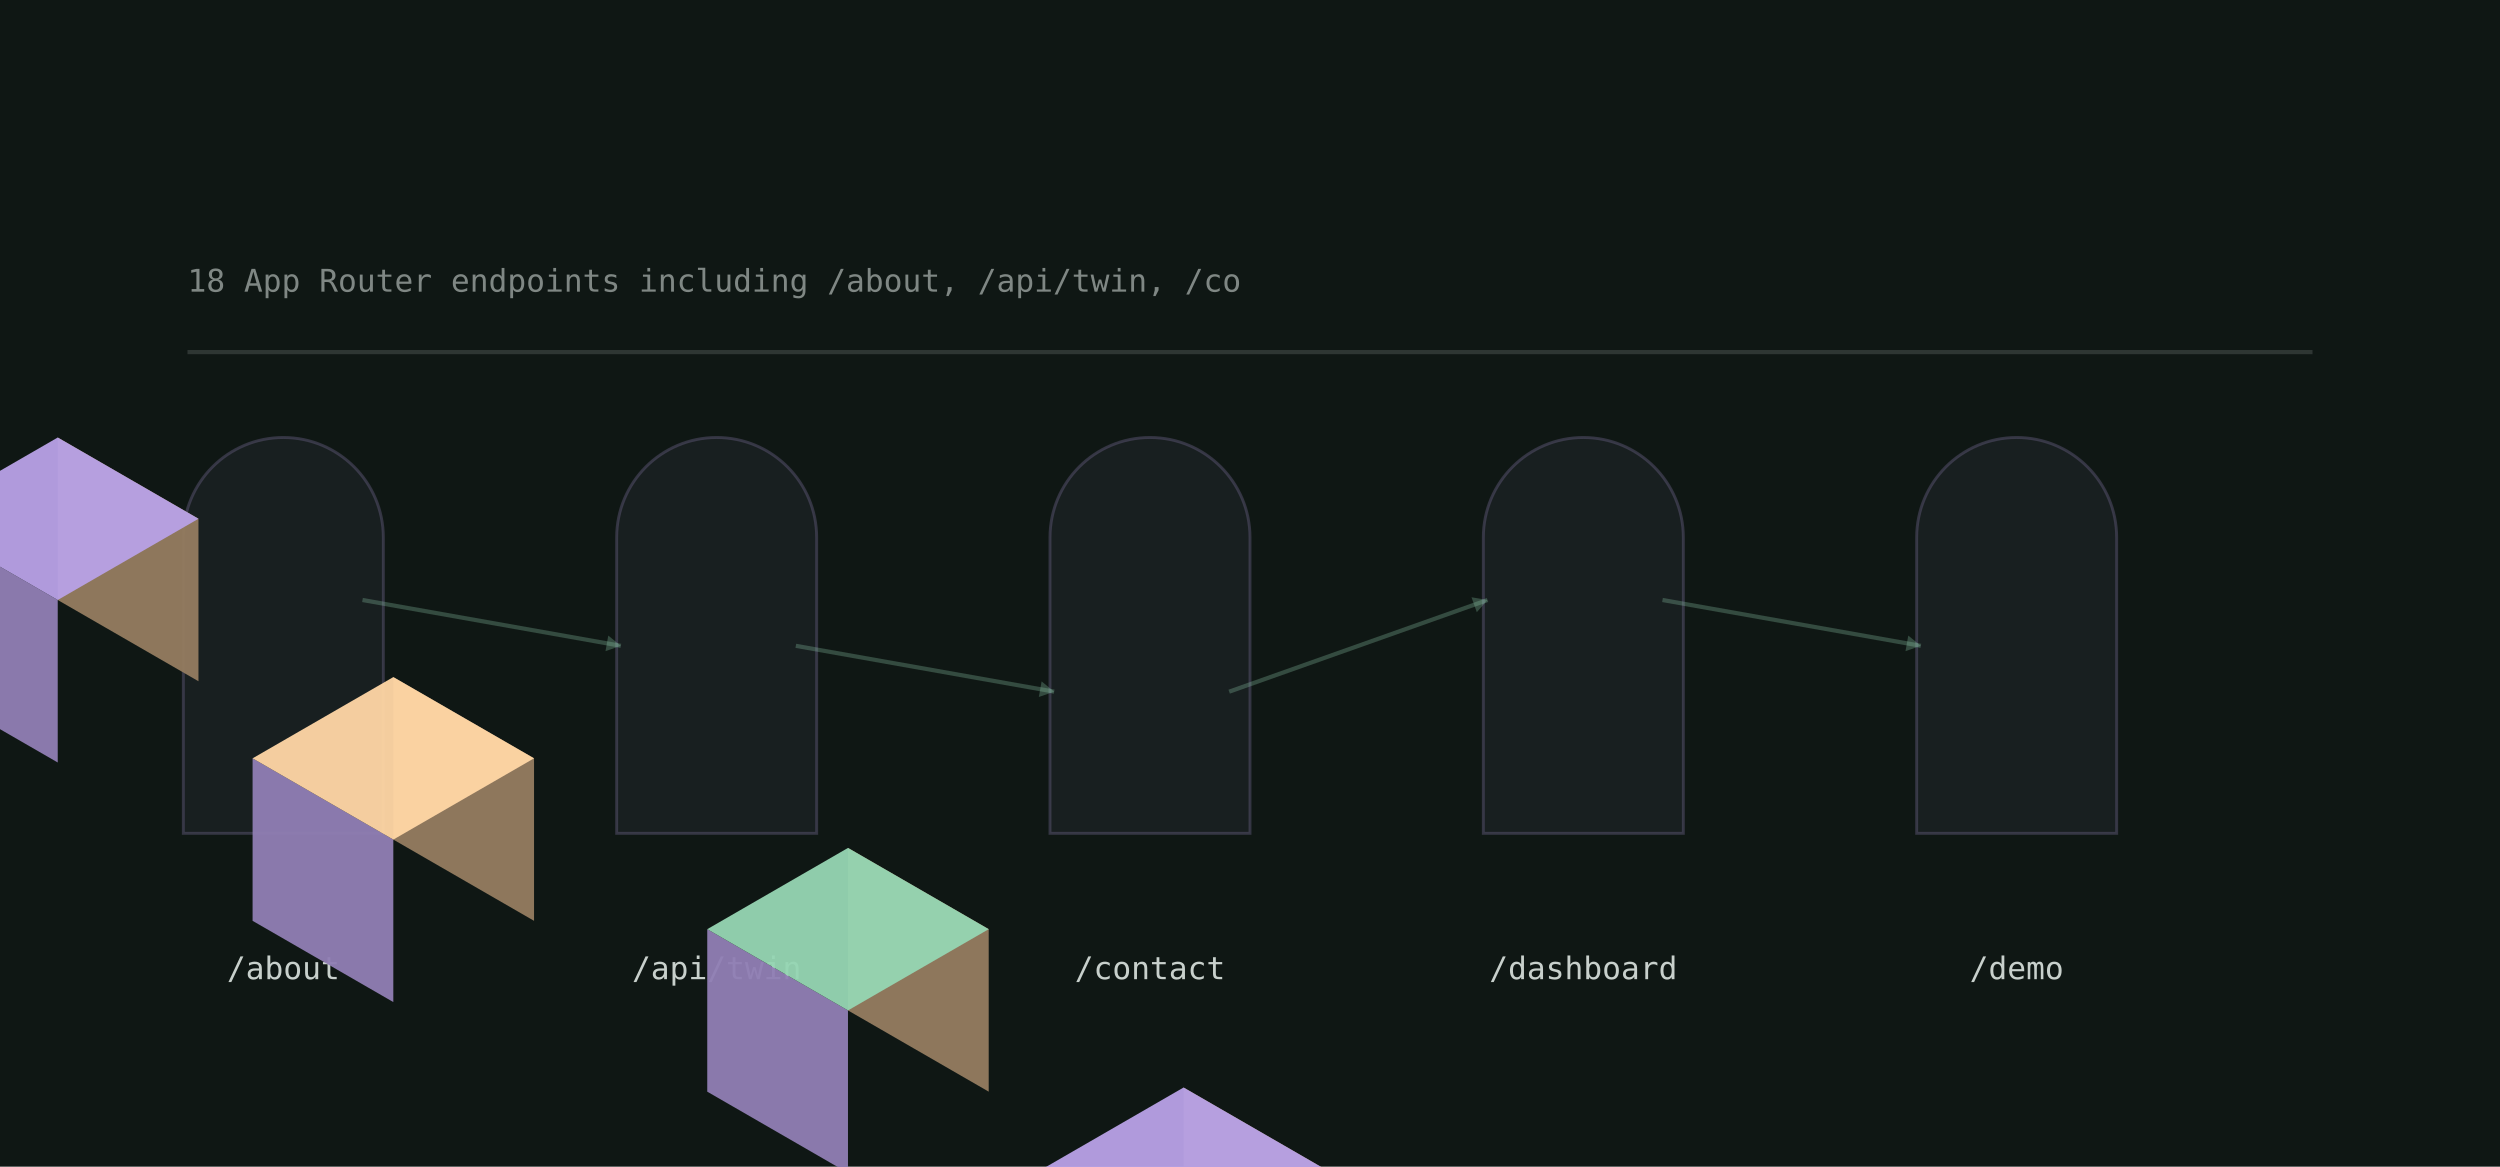
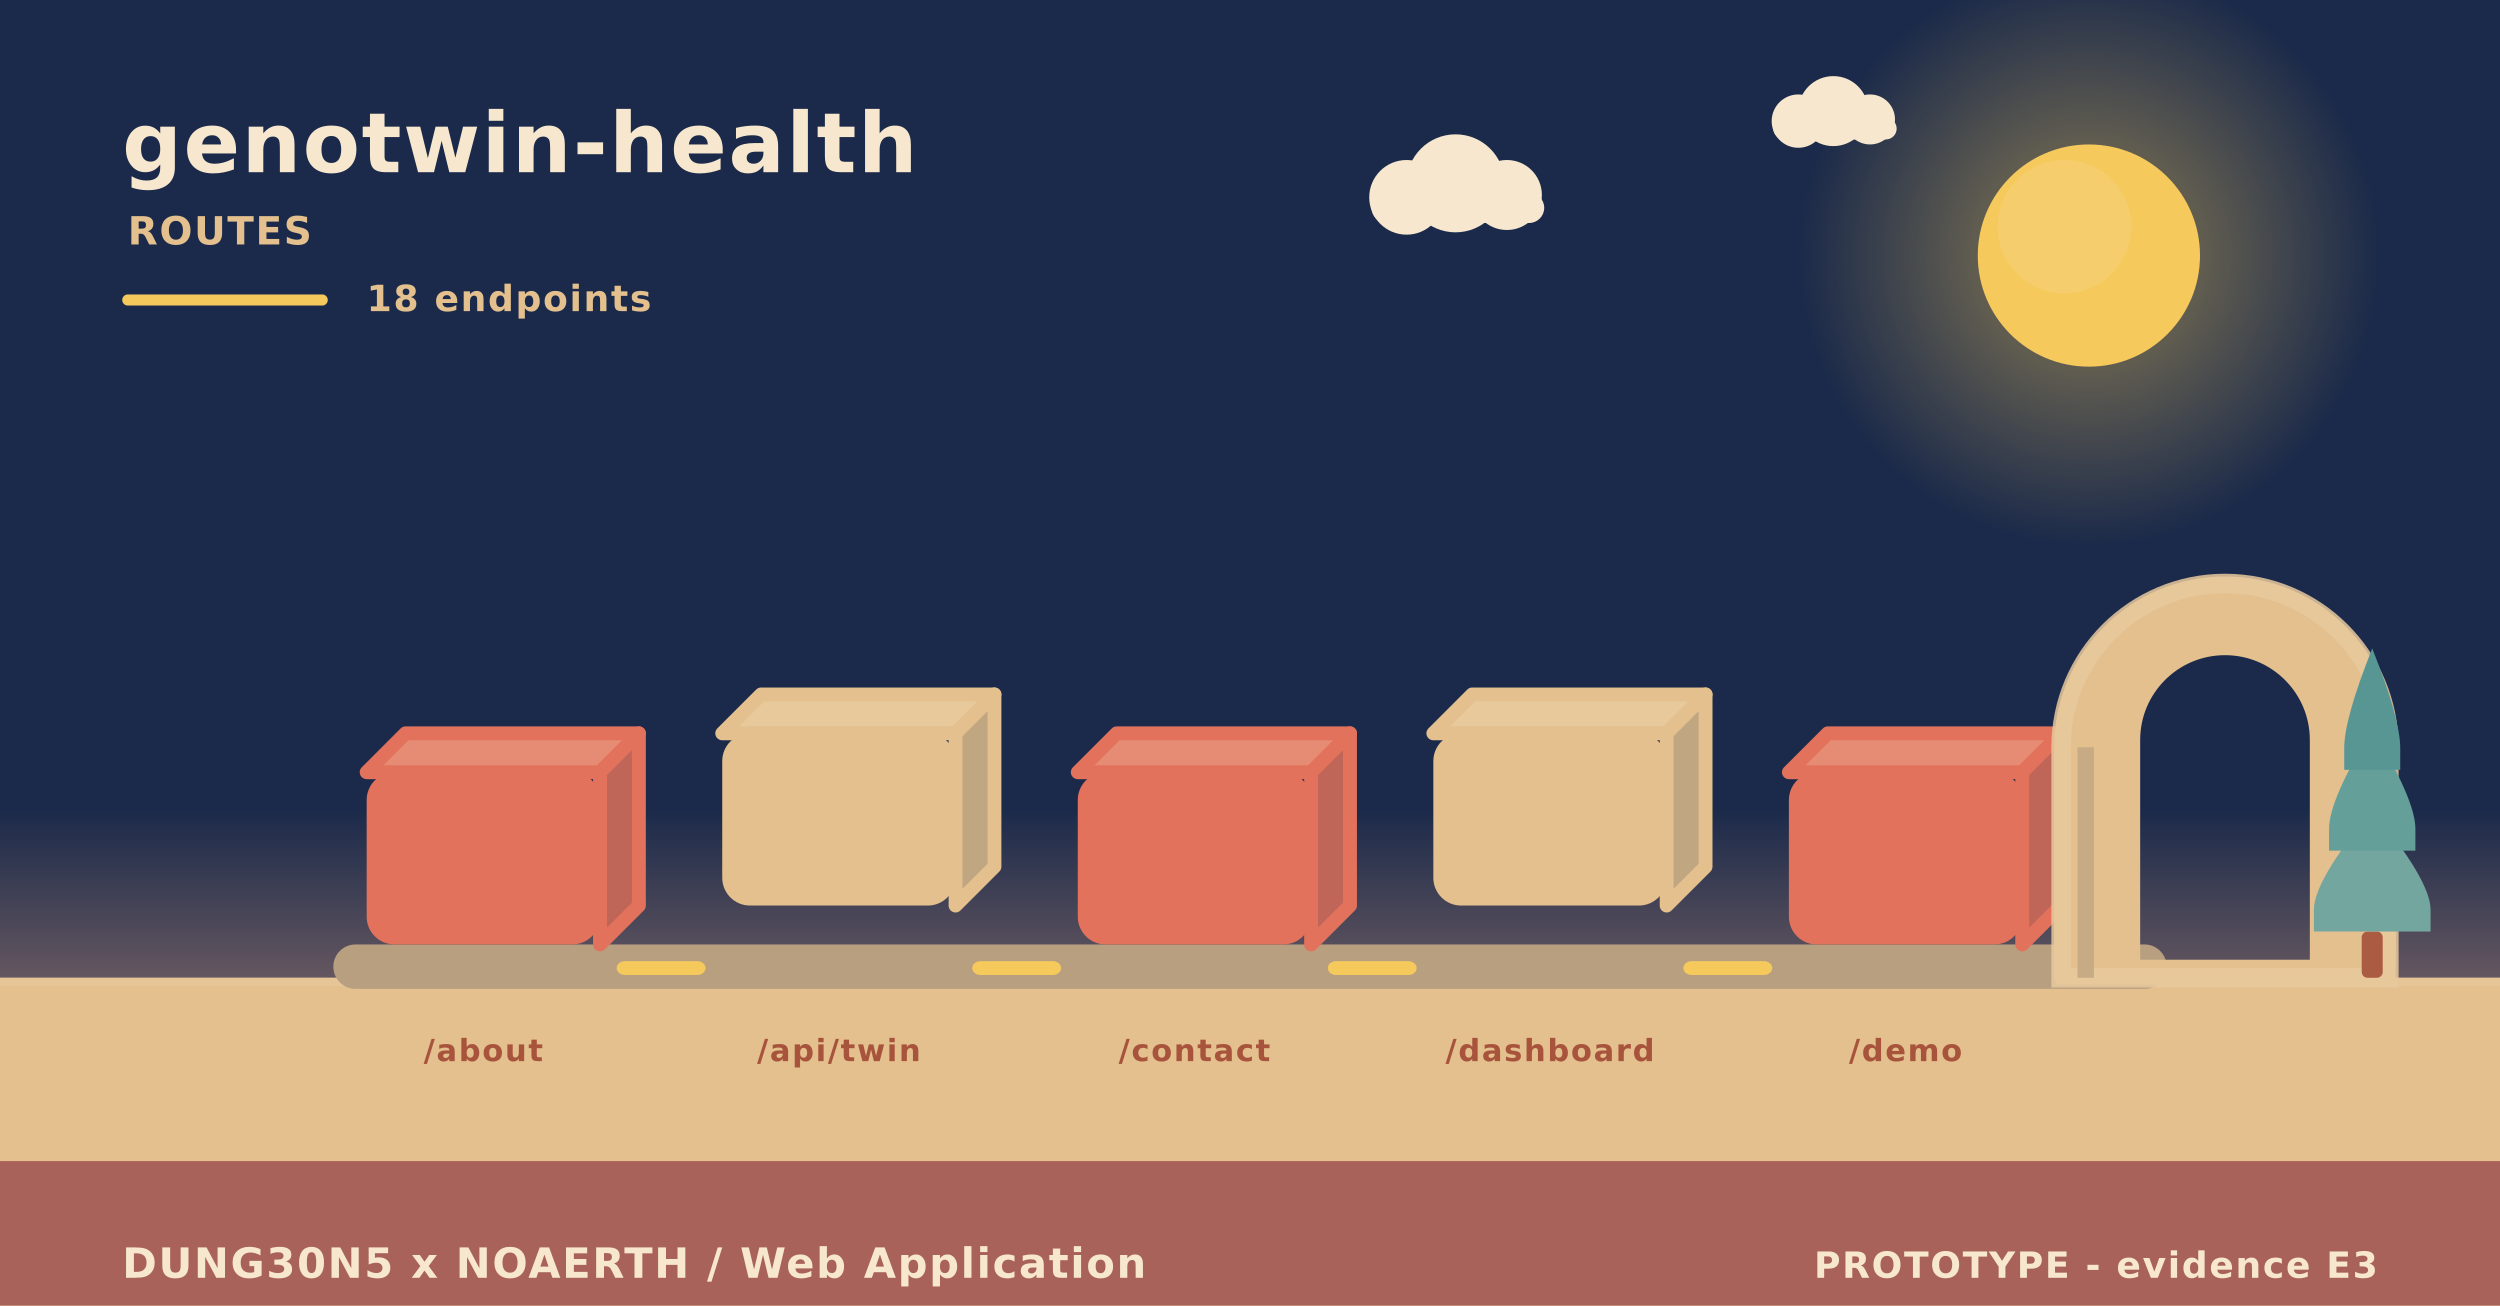
- <svg xmlns="http://www.w3.org/2000/svg" viewBox="0 0 1200 560" width="1200" height="560" role="img" aria-label="genotwin-health data flow">
-   <rect width="1200" height="560" fill="#0f1714" />
-   <defs>
-     <linearGradient id="gf" x1="0" y1="0" x2="1" y2="1">
-       <stop offset="0%" stop-color="#95d5b2" />
-       <stop offset="100%" stop-color="#b8a1e6" />
-     </linearGradient>
-   </defs>
-   <path d="M88.00,400.00 L88.00,258.00 A48.00,48.00 0 0 1 184.00,258.00 L184.00,400.00 Z" fill="rgba(184,161,230,0.100)" opacity="0.55" stroke="rgba(184,161,230,0.400)" stroke-width="1.4" />
-   <polygon points="-133.37,173.00 -65.82,212.00 -65.82,134.00 -133.37,95.00" fill="#947c60" opacity="0.95" />
-   <polygon points="-200.92,212.00 -133.37,251.00 -133.37,173.00 -200.92,134.00" fill="#907eb3" opacity="0.95" />
-   <polygon points="-133.37,95.00 -65.82,134.00 -133.37,173.00 -200.92,134.00" fill="#95d5b2" opacity="0.95" />
-   <text x="136" y="470" font-family="ui-monospace,Menlo,monospace" font-size="15" fill="rgba(240,248,244,0.820)" text-anchor="middle">/about</text>
-   <path d="M296.00,400.00 L296.00,258.00 A48.00,48.00 0 0 1 392.00,258.00 L392.00,400.00 Z" fill="rgba(184,161,230,0.100)" opacity="0.55" stroke="rgba(184,161,230,0.400)" stroke-width="1.4" />
-   <polygon points="27.71,288.00 95.26,327.00 95.26,249.00 27.71,210.00" fill="#947c60" opacity="0.95" />
-   <polygon points="-39.84,327.00 27.71,366.00 27.71,288.00 -39.84,249.00" fill="#907eb3" opacity="0.95" />
-   <polygon points="27.71,210.00 95.26,249.00 27.71,288.00 -39.84,249.00" fill="#b8a1e6" opacity="0.95" />
-   <text x="344" y="470" font-family="ui-monospace,Menlo,monospace" font-size="15" fill="rgba(240,248,244,0.820)" text-anchor="middle">/api/twin</text>
-   <line x1="174.00" y1="288.00" x2="298.00" y2="310.00" stroke="rgba(149,213,178,0.500)" stroke-width="2.00" opacity="0.55" />
-   <polygon points="298.00,310.00 291.97,305.07 290.64,312.55" fill="rgba(149,213,178,0.500)" opacity="0.55" />
-   <path d="M504.00,400.00 L504.00,258.00 A48.00,48.00 0 0 1 600.00,258.00 L600.00,400.00 Z" fill="rgba(184,161,230,0.100)" opacity="0.55" stroke="rgba(184,161,230,0.400)" stroke-width="1.4" />
-   <polygon points="188.79,403.00 256.34,442.00 256.34,364.00 188.79,325.00" fill="#947c60" opacity="0.95" />
-   <polygon points="121.24,442.00 188.79,481.00 188.79,403.00 121.24,364.00" fill="#907eb3" opacity="0.95" />
-   <polygon points="188.79,325.00 256.34,364.00 188.79,403.00 121.24,364.00" fill="#ffd6a5" opacity="0.95" />
-   <text x="552" y="470" font-family="ui-monospace,Menlo,monospace" font-size="15" fill="rgba(240,248,244,0.820)" text-anchor="middle">/contact</text>
-   <line x1="382.00" y1="310.00" x2="506.00" y2="332.00" stroke="rgba(149,213,178,0.500)" stroke-width="2.00" opacity="0.55" />
-   <polygon points="506.00,332.00 499.97,327.07 498.64,334.55" fill="rgba(149,213,178,0.500)" opacity="0.55" />
-   <path d="M712.00,400.00 L712.00,258.00 A48.00,48.00 0 0 1 808.00,258.00 L808.00,400.00 Z" fill="rgba(184,161,230,0.100)" opacity="0.55" stroke="rgba(184,161,230,0.400)" stroke-width="1.4" />
-   <polygon points="407.03,485.00 474.58,524.00 474.58,446.00 407.03,407.00" fill="#947c60" opacity="0.95" />
-   <polygon points="339.48,524.00 407.03,563.00 407.03,485.00 339.48,446.00" fill="#907eb3" opacity="0.95" />
-   <polygon points="407.03,407.00 474.58,446.00 407.03,485.00 339.48,446.00" fill="#95d5b2" opacity="0.95" />
-   <text x="760" y="470" font-family="ui-monospace,Menlo,monospace" font-size="15" fill="rgba(240,248,244,0.820)" text-anchor="middle">/dashboard</text>
-   <line x1="590.00" y1="332.00" x2="714.00" y2="288.00" stroke="rgba(149,213,178,0.500)" stroke-width="2.00" opacity="0.55" />
-   <polygon points="714.00,288.00 706.32,286.69 708.86,293.86" fill="rgba(149,213,178,0.500)" opacity="0.55" />
-   <path d="M920.00,400.00 L920.00,258.00 A48.00,48.00 0 0 1 1016.00,258.00 L1016.00,400.00 Z" fill="rgba(184,161,230,0.100)" opacity="0.55" stroke="rgba(184,161,230,0.400)" stroke-width="1.4" />
-   <polygon points="568.11,600.00 635.66,639.00 635.66,561.00 568.11,522.00" fill="#947c60" opacity="0.95" />
-   <polygon points="500.56,639.00 568.11,678.00 568.11,600.00 500.56,561.00" fill="#907eb3" opacity="0.95" />
-   <polygon points="568.11,522.00 635.66,561.00 568.11,600.00 500.56,561.00" fill="#b8a1e6" opacity="0.95" />
-   <text x="968" y="470" font-family="ui-monospace,Menlo,monospace" font-size="15" fill="rgba(240,248,244,0.820)" text-anchor="middle">/demo</text>
-   <line x1="798.00" y1="288.00" x2="922.00" y2="310.00" stroke="rgba(149,213,178,0.500)" stroke-width="2.00" opacity="0.55" />
-   <polygon points="922.00,310.00 915.97,305.07 914.64,312.55" fill="rgba(149,213,178,0.500)" opacity="0.55" />
-   <rect x="90.00" y="168.00" width="1020.00" height="2.00" rx="0.00" fill="rgba(240,248,244,0.140)" opacity="1.00" />
-   <text x="90" y="140" font-family="ui-monospace,Menlo,monospace" font-size="15" fill="rgba(240,248,244,0.500)">18 App Router endpoints including /about, /api/twin, /co</text>
+ <svg xmlns="http://www.w3.org/2000/svg" width="900" height="470" viewBox="0 0 900 470" role="img" aria-label="genotwin-health - how data moves">
+   <linearGradient id="skyd" x1="0" y1="0" x2="0" y2="1">
+     <stop offset="0" stop-color="#1b2a4a" />
+     <stop offset="0.62" stop-color="#1b2a4a" />
+     <stop offset="1" stop-color="#f3ad8a" />
+   </linearGradient>
+   <rect width="900" height="470" fill="url(#skyd)" />
+   <radialGradient id="sund">
+     <stop offset="0.35" stop-color="#f5c95c" stop-opacity="0.34" />
+     <stop offset="1" stop-color="#f5c95c" stop-opacity="0" />
+   </radialGradient>
+   <circle cx="752" cy="92" r="104" fill="url(#sund)" />
+   <circle cx="752" cy="92" r="40" fill="#f5c95c" />
+   <circle cx="743.2" cy="81.6" r="24" fill="#f5d27e" opacity="0.5" />
+   <g>
+     <circle cx="524" cy="66" r="17.64" fill="#f6e7ce" />
+     <circle cx="506.36" cy="71.04" r="13.44" fill="#f6e7ce" />
+     <circle cx="542.48" cy="70.2" r="12.6" fill="#f6e7ce" />
+     <rect x="493.76" y="69.36" width="62.16" height="10.92" rx="5.46" fill="#f6e7ce" />
+   </g>
+   <g>
+     <circle cx="660" cy="40" r="12.6" fill="#f6e7ce" />
+     <circle cx="647.4" cy="43.6" r="9.6" fill="#f6e7ce" />
+     <circle cx="673.2" cy="43" r="9" fill="#f6e7ce" />
+     <rect x="638.4" y="42.4" width="44.4" height="7.8" rx="3.9" fill="#f6e7ce" />
+   </g>
+   <rect x="0" y="352" width="900" height="118" fill="#e3c08d" />
+   <rect x="0" y="352" width="900" height="3" fill="#e6c596" />
+   <text x="44" y="62" font-family="Verdana,DejaVu Sans,sans-serif" font-size="30" font-weight="700" letter-spacing="0.6" fill="#f6e7ce" text-anchor="start">genotwin-health</text>
+   <text x="46" y="88" font-family="Verdana,DejaVu Sans,sans-serif" font-size="14" font-weight="700" letter-spacing="0.6" fill="#e3c08d" text-anchor="start">ROUTES</text>
+   <rect x="44" y="106" width="74" height="4" rx="2" fill="#f5c95c" />
+   <text x="132" y="112" font-family="Verdana,DejaVu Sans,sans-serif" font-size="13" font-weight="700" letter-spacing="0.6" fill="#e3c08d" text-anchor="start">18 endpoints</text>
+   <rect x="120" y="340" width="660" height="16" rx="8" fill="#b79f80" />
+   <path d="M132,278 L216,278 L230,264 L146,264 Z" fill="#e68c74" stroke="#e2725b" stroke-width="5" stroke-linejoin="round" />
+   <path d="M216,278 L230,264 L230,326 L216,340 Z" fill="#c06658" stroke="#e2725b" stroke-width="5" stroke-linejoin="round" />
+   <rect x="132" y="278" width="84" height="62" rx="10" fill="#e2725b" />
+   <text x="174" y="382" font-family="Verdana,DejaVu Sans,sans-serif" font-size="11" font-weight="700" letter-spacing="0.6" fill="#a8543c" text-anchor="middle">/about</text>
+   <path d="M260,264 L344,264 L358,250 L274,250 Z" fill="#e7c99b" stroke="#e3c08d" stroke-width="5" stroke-linejoin="round" />
+   <path d="M344,264 L358,250 L358,312 L344,326 Z" fill="#c1a682" stroke="#e3c08d" stroke-width="5" stroke-linejoin="round" />
+   <rect x="260" y="264" width="84" height="62" rx="10" fill="#e3c08d" />
+   <text x="302" y="382" font-family="Verdana,DejaVu Sans,sans-serif" font-size="11" font-weight="700" letter-spacing="0.6" fill="#a8543c" text-anchor="middle">/api/twin</text>
+   <rect x="222" y="346" width="32" height="5" rx="3" fill="#f5c95c" />
+   <path d="M388,278 L472,278 L486,264 L402,264 Z" fill="#e68c74" stroke="#e2725b" stroke-width="5" stroke-linejoin="round" />
+   <path d="M472,278 L486,264 L486,326 L472,340 Z" fill="#c06658" stroke="#e2725b" stroke-width="5" stroke-linejoin="round" />
+   <rect x="388" y="278" width="84" height="62" rx="10" fill="#e2725b" />
+   <text x="430" y="382" font-family="Verdana,DejaVu Sans,sans-serif" font-size="11" font-weight="700" letter-spacing="0.6" fill="#a8543c" text-anchor="middle">/contact</text>
+   <rect x="350" y="346" width="32" height="5" rx="3" fill="#f5c95c" />
+   <path d="M516,264 L600,264 L614,250 L530,250 Z" fill="#e7c99b" stroke="#e3c08d" stroke-width="5" stroke-linejoin="round" />
+   <path d="M600,264 L614,250 L614,312 L600,326 Z" fill="#c1a682" stroke="#e3c08d" stroke-width="5" stroke-linejoin="round" />
+   <rect x="516" y="264" width="84" height="62" rx="10" fill="#e3c08d" />
+   <text x="558" y="382" font-family="Verdana,DejaVu Sans,sans-serif" font-size="11" font-weight="700" letter-spacing="0.6" fill="#a8543c" text-anchor="middle">/dashboard</text>
+   <rect x="478" y="346" width="32" height="5" rx="3" fill="#f5c95c" />
+   <path d="M644,278 L728,278 L742,264 L658,264 Z" fill="#e68c74" stroke="#e2725b" stroke-width="5" stroke-linejoin="round" />
+   <path d="M728,278 L742,264 L742,326 L728,340 Z" fill="#c06658" stroke="#e2725b" stroke-width="5" stroke-linejoin="round" />
+   <rect x="644" y="278" width="84" height="62" rx="10" fill="#e2725b" />
+   <text x="686" y="382" font-family="Verdana,DejaVu Sans,sans-serif" font-size="11" font-weight="700" letter-spacing="0.6" fill="#a8543c" text-anchor="middle">/demo</text>
+   <rect x="606" y="346" width="32" height="5" rx="3" fill="#f5c95c" />
+   <path d="M742,352 L742,269.04 A59,59 0 0 1 860,269.04 L860,352 Z M767.96,348 L767.96,266.4 A33.04,33.04 0 0 1 834.04,266.4 L834.04,348 Z" fill="#e3c08d" fill-rule="evenodd" stroke="#e3c08d" stroke-width="5" stroke-linejoin="round" />
+   <path d="M742,352 L742,269.04 A59,59 0 0 1 860,269.04 L860,352 Z" fill="none" stroke="#e8c99d" stroke-width="7" stroke-linecap="round" opacity="0.85" />
+   <rect x="747.9" y="269.04" width="5.9" height="82.96" fill="#c7ab84" />
+   <rect x="850.22" y="335.36" width="7.56" height="16.64" rx="2.1" fill="#ac5b43" />
+   <path d="M854,291.68 Q833,317.01 833,327.5 Q833,335.36 833,335.36 L875,335.36 Q875,335.36 875,327.5 Q875,317.01 854,291.68 Z" fill="#74a6a0" />
+   <path d="M854,262.56 Q838.46,287.89 838.46,298.38 Q838.46,306.24 838.46,306.24 L869.54,306.24 Q869.54,306.24 869.54,298.38 Q869.54,287.89 854,262.56 Z" fill="#649f9a" />
+   <path d="M854,233.44 Q843.92,258.77 843.92,269.26 Q843.92,277.12 843.92,277.12 L864.08,277.12 Q864.08,277.12 864.08,269.26 Q864.08,258.77 854,233.44 Z" fill="#589694" />
+   <rect x="0" y="418" width="900" height="52" rx="0" fill="#a65c56" opacity="0.94" />
+   <text x="44" y="460" font-family="Verdana,DejaVu Sans,sans-serif" font-size="15" font-weight="700" letter-spacing="0.6" fill="#f6e7ce" text-anchor="start">DUNG30N5 x NOAERTH  /  Web Application</text>
+   <text x="856" y="460" font-family="Verdana,DejaVu Sans,sans-serif" font-size="13" font-weight="700" letter-spacing="0.6" fill="#f6e7ce" text-anchor="end">PROTOTYPE  -  evidence E3</text>
</svg>
